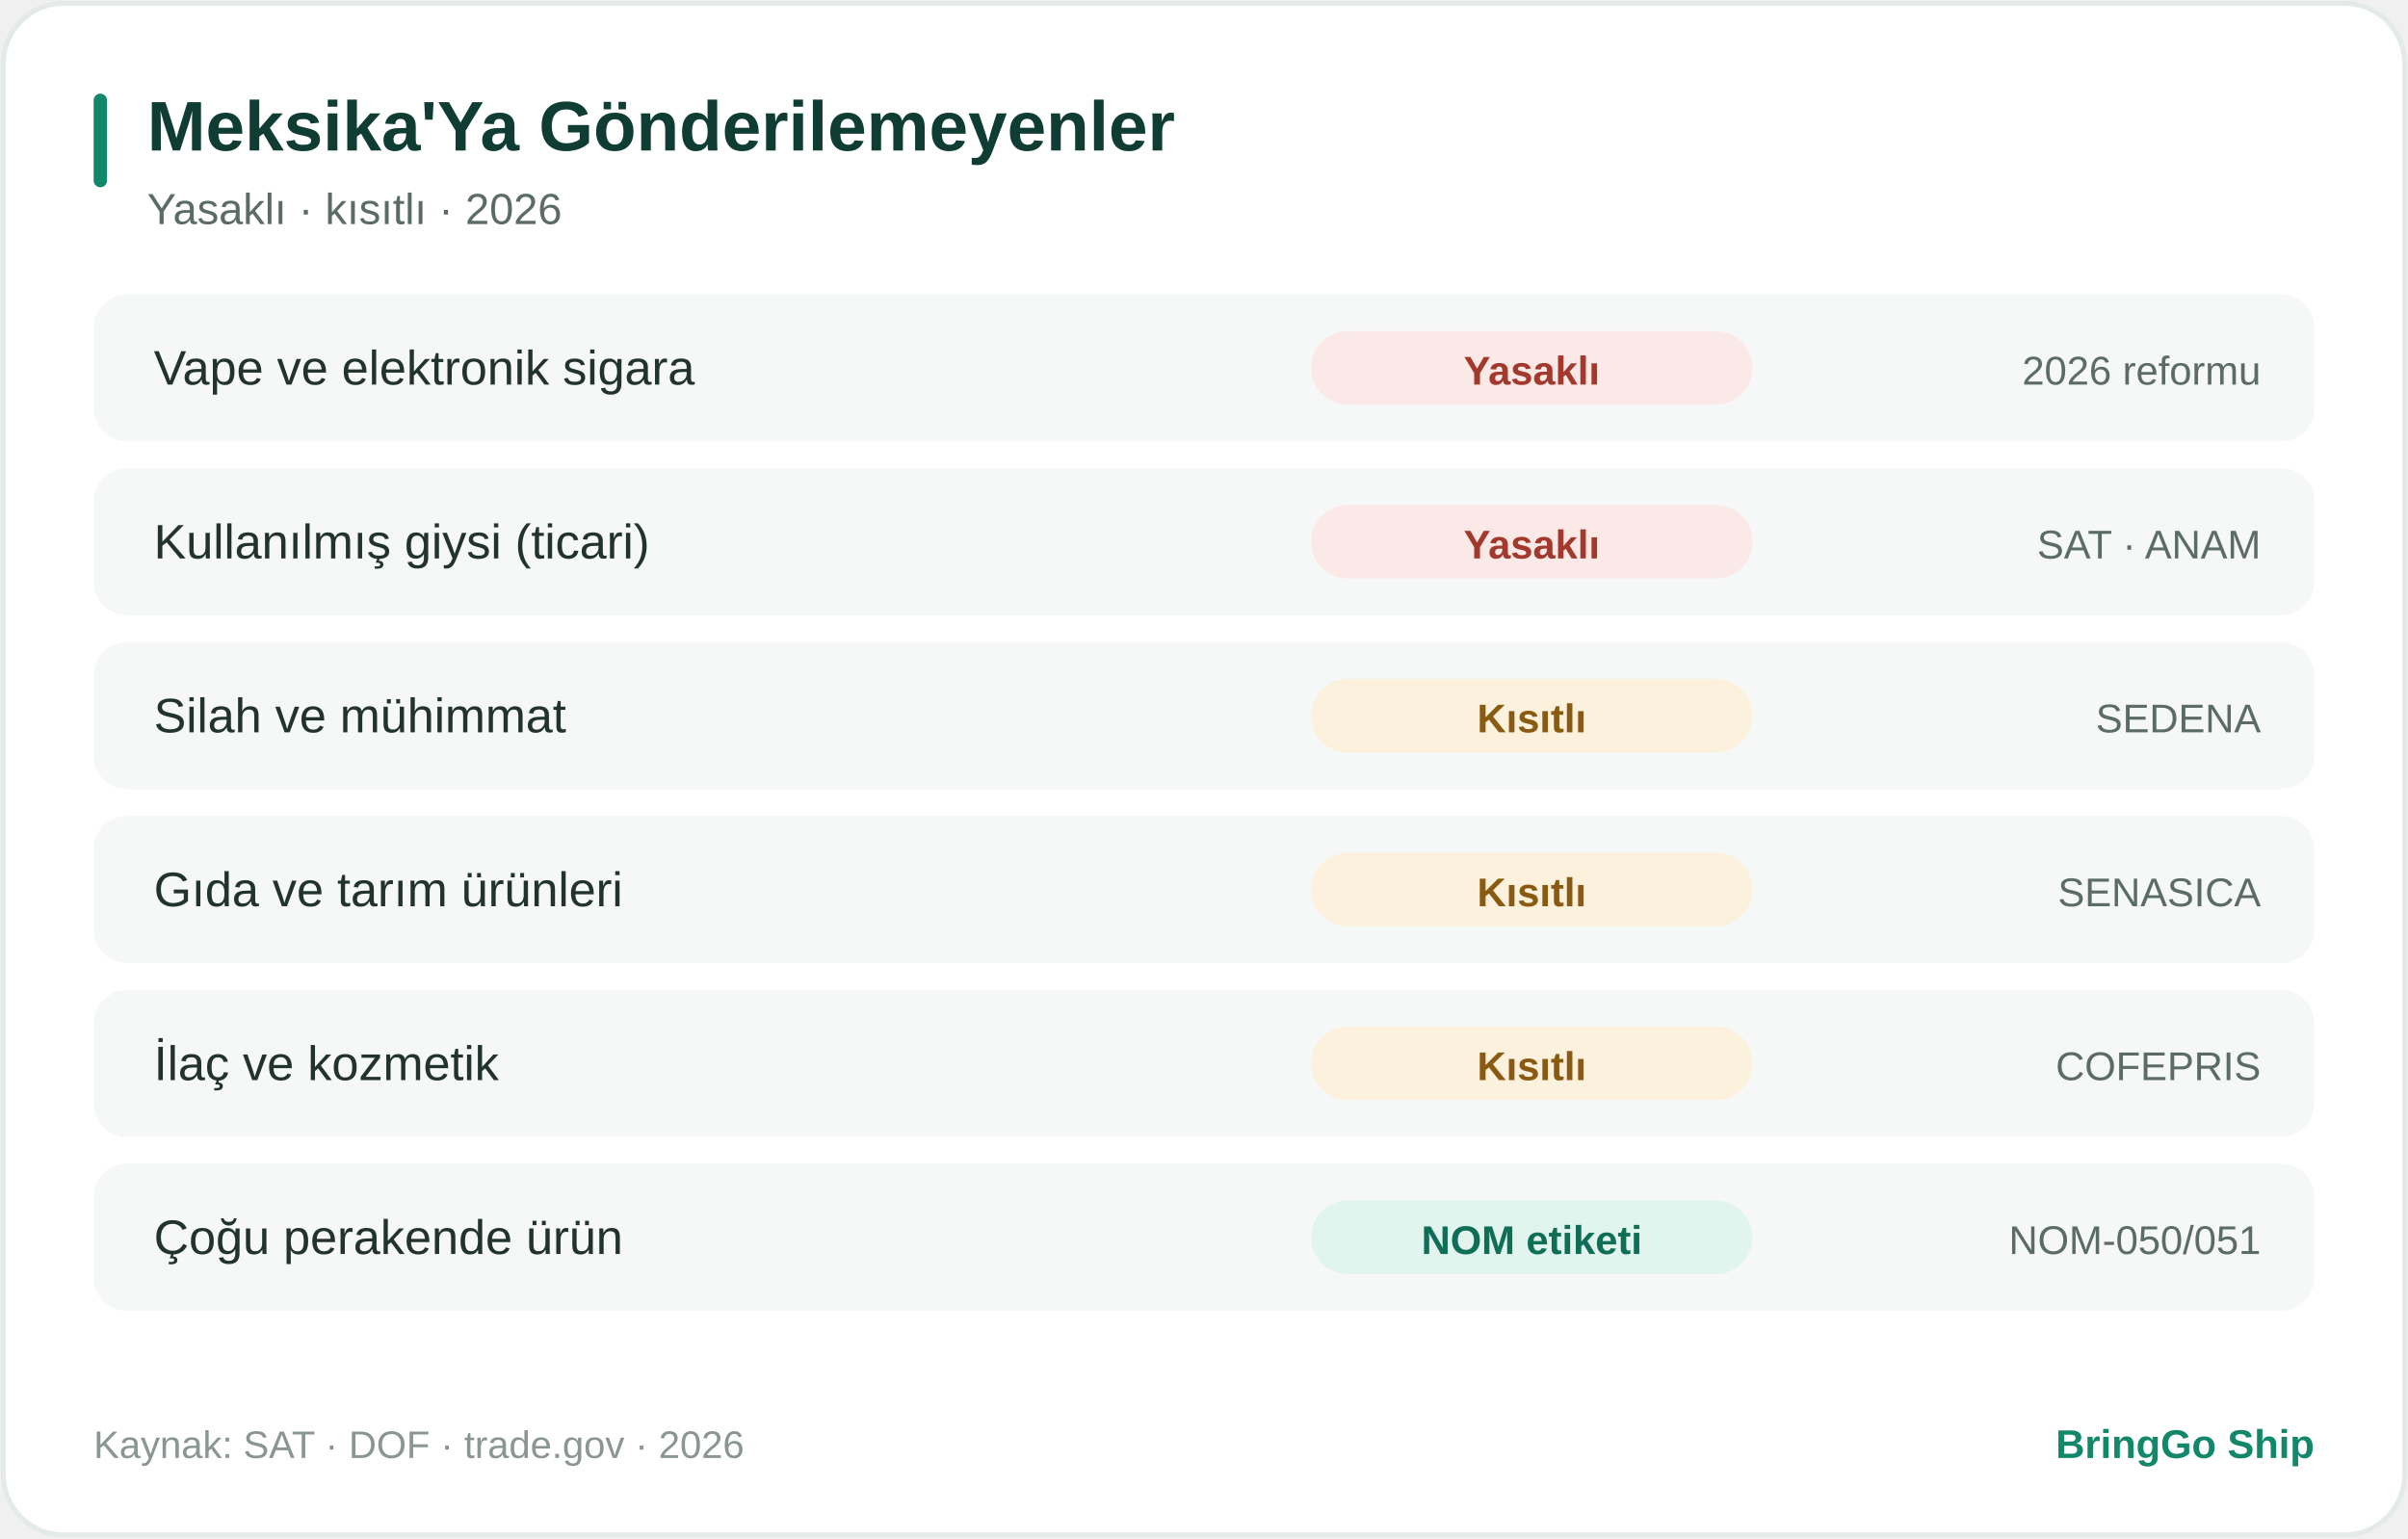
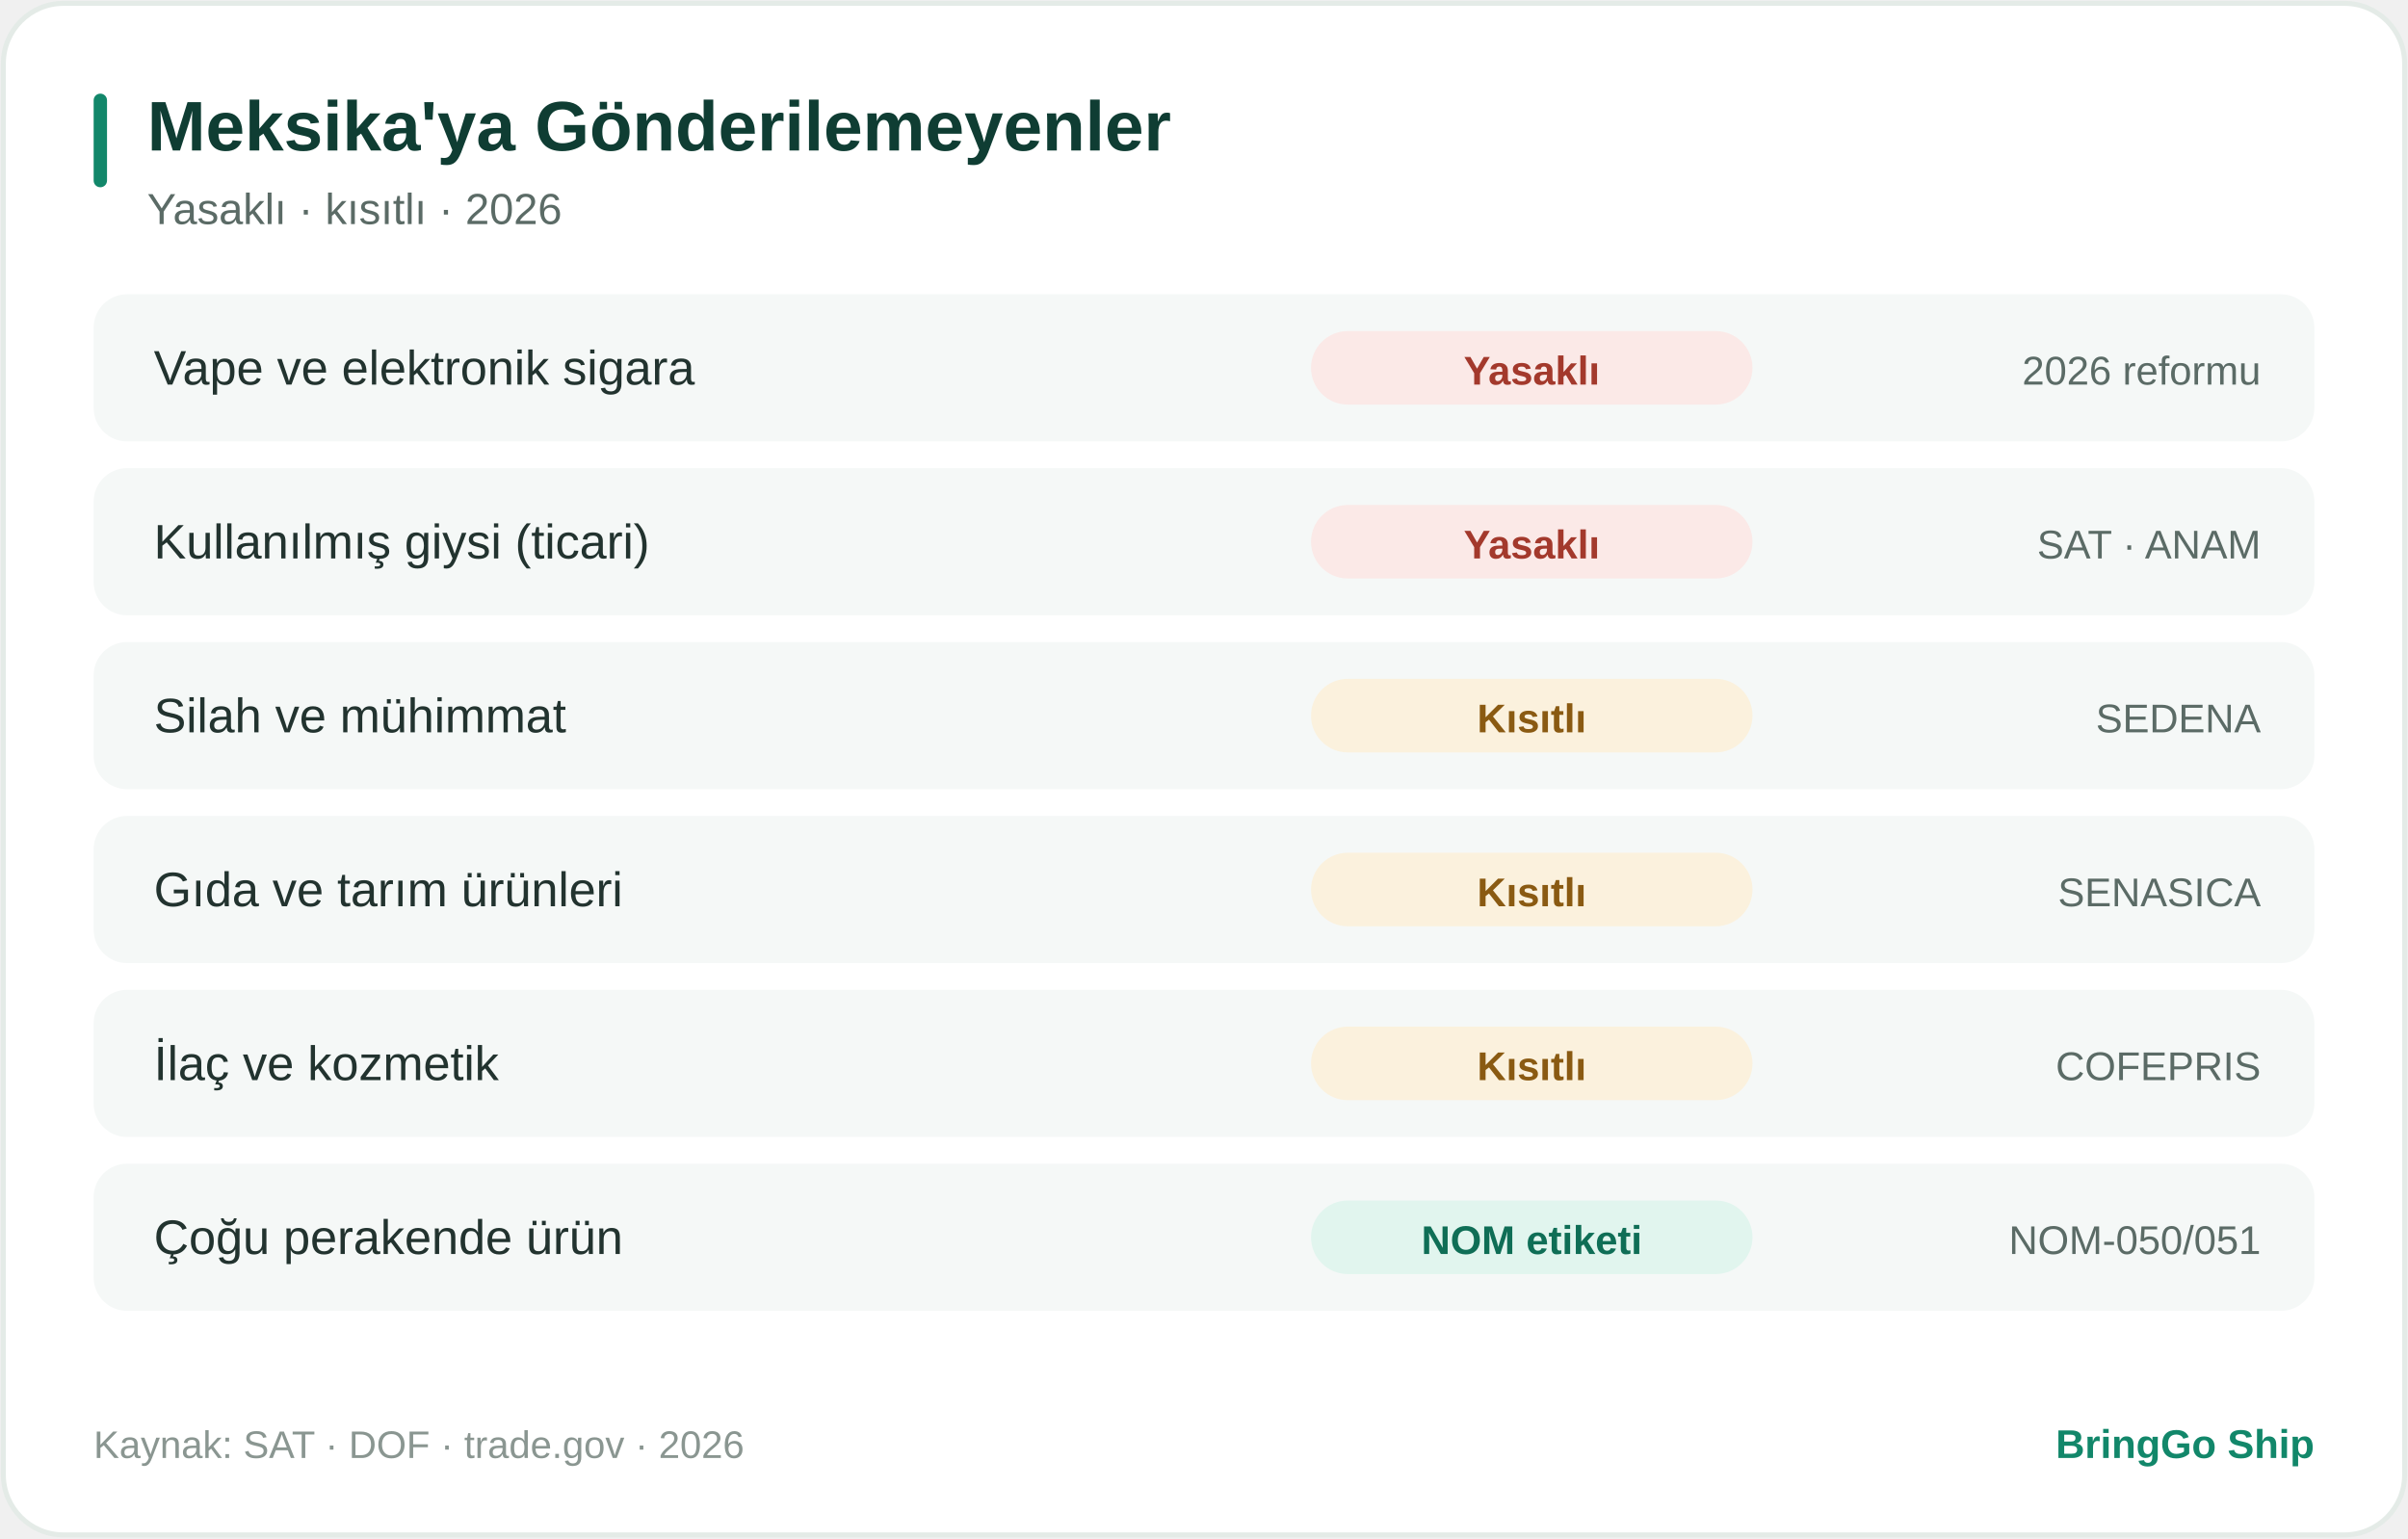
<svg xmlns="http://www.w3.org/2000/svg" width="720" height="460" viewBox="0 0 720 460" role="img">
  <style>
text{font-family:Arial,Helvetica,sans-serif}
.card{fill:#ffffff;stroke:#e4ebe7;stroke-width:1.5}
.row{fill:#f5f8f7}.pill{fill:#E1F5EE}.hi{fill:#1f9d5f}.mut{fill:#eef1f0}
.acc{fill:#12876A}.circ{fill:#12876A}.rd{fill:#fbe9e7}.am{fill:#fbf1dd}.tl{fill:#E1F5EE}.ln{stroke:#dbe6e1}
.tt{fill:#0F3D33;font-weight:bold}.ts{fill:#5b6b66}.tl2{fill:#22332f}
.tv{fill:#0F6E56;font-weight:bold}.tm{fill:#5b6b66;font-weight:bold}.tw{fill:#ffffff;font-weight:bold}
.tf{fill:#8a9691}.tb{fill:#12876A;font-weight:bold}.big{fill:#0F3D33;font-weight:bold}
.trd{fill:#a3392c;font-weight:bold}.tam{fill:#8a5a12;font-weight:bold}.ttl{fill:#0F6E56;font-weight:bold}
@media (prefers-color-scheme:dark){
.card{fill:#16211e;stroke:#2c3a35}
.row{fill:#1d2b27}.pill{fill:#123a2e}.hi{fill:#1f9d5f}.mut{fill:#28352f}
.acc{fill:#2fae7e}.circ{fill:#2fae7e}.rd{fill:#3a201c}.am{fill:#352a15}.tl{fill:#123a2e}
.tt{fill:#d7f2e6}.ts{fill:#8fa79d}.tl2{fill:#cfe0d9}
.tv{fill:#6fe0b0}.tm{fill:#9db3a9}.tw{fill:#ffffff}
.tf{fill:#6d8279}.tb{fill:#57d3a3}.big{fill:#d7f2e6}
.trd{fill:#f0a99e}.tam{fill:#e6c281}.ttl{fill:#6fe0b0}.ln{stroke:#31423c}}
</style>
  <rect x="1" y="1" width="718" height="458" rx="18" class="card" />
  <rect x="28" y="28" width="4" height="28" rx="2" class="acc" />
-   <text x="44" y="45" font-size="21" class="tt">Meksika'Ya Gönderilemeyenler</text>
+   <text x="44" y="45" font-size="21" class="tt">Meksika'ya Gönderilemeyenler</text>
  <text x="44" y="67" font-size="13" class="ts">Yasaklı · kısıtlı · 2026</text>
  <g transform="translate(0,88)">
    <rect x="28" y="0" width="664" height="44" rx="10" class="row" />
    <text x="46" y="27" font-size="14.5" class="tl2">Vape ve elektronik sigara</text>
    <rect x="392" y="11" width="132" height="22" rx="11" class="rd" />
    <text x="458" y="27" text-anchor="middle" font-size="12" class="trd">Yasaklı</text>
    <text x="676" y="27" text-anchor="end" font-size="12" class="ts">2026 reformu</text>
    <rect x="28" y="52" width="664" height="44" rx="10" class="row" />
    <text x="46" y="79" font-size="14.5" class="tl2">Kullanılmış giysi (ticari)</text>
    <rect x="392" y="63" width="132" height="22" rx="11" class="rd" />
    <text x="458" y="79" text-anchor="middle" font-size="12" class="trd">Yasaklı</text>
    <text x="676" y="79" text-anchor="end" font-size="12" class="ts">SAT · ANAM</text>
    <rect x="28" y="104" width="664" height="44" rx="10" class="row" />
    <text x="46" y="131" font-size="14.5" class="tl2">Silah ve mühimmat</text>
    <rect x="392" y="115" width="132" height="22" rx="11" class="am" />
    <text x="458" y="131" text-anchor="middle" font-size="12" class="tam">Kısıtlı</text>
    <text x="676" y="131" text-anchor="end" font-size="12" class="ts">SEDENA</text>
    <rect x="28" y="156" width="664" height="44" rx="10" class="row" />
    <text x="46" y="183" font-size="14.5" class="tl2">Gıda ve tarım ürünleri</text>
    <rect x="392" y="167" width="132" height="22" rx="11" class="am" />
    <text x="458" y="183" text-anchor="middle" font-size="12" class="tam">Kısıtlı</text>
    <text x="676" y="183" text-anchor="end" font-size="12" class="ts">SENASICA</text>
    <rect x="28" y="208" width="664" height="44" rx="10" class="row" />
    <text x="46" y="235" font-size="14.5" class="tl2">İlaç ve kozmetik</text>
    <rect x="392" y="219" width="132" height="22" rx="11" class="am" />
    <text x="458" y="235" text-anchor="middle" font-size="12" class="tam">Kısıtlı</text>
    <text x="676" y="235" text-anchor="end" font-size="12" class="ts">COFEPRIS</text>
    <rect x="28" y="260" width="664" height="44" rx="10" class="row" />
    <text x="46" y="287" font-size="14.5" class="tl2">Çoğu perakende ürün</text>
    <rect x="392" y="271" width="132" height="22" rx="11" class="tl" />
    <text x="458" y="287" text-anchor="middle" font-size="12" class="ttl">NOM etiketi</text>
    <text x="676" y="287" text-anchor="end" font-size="12" class="ts">NOM-050/051</text>
  </g>
  <text x="28" y="436" font-size="11.5" class="tf">Kaynak: SAT · DOF · trade.gov · 2026</text>
  <text x="692" y="436" text-anchor="end" font-size="12" class="tb">BringGo Ship</text>
</svg>
